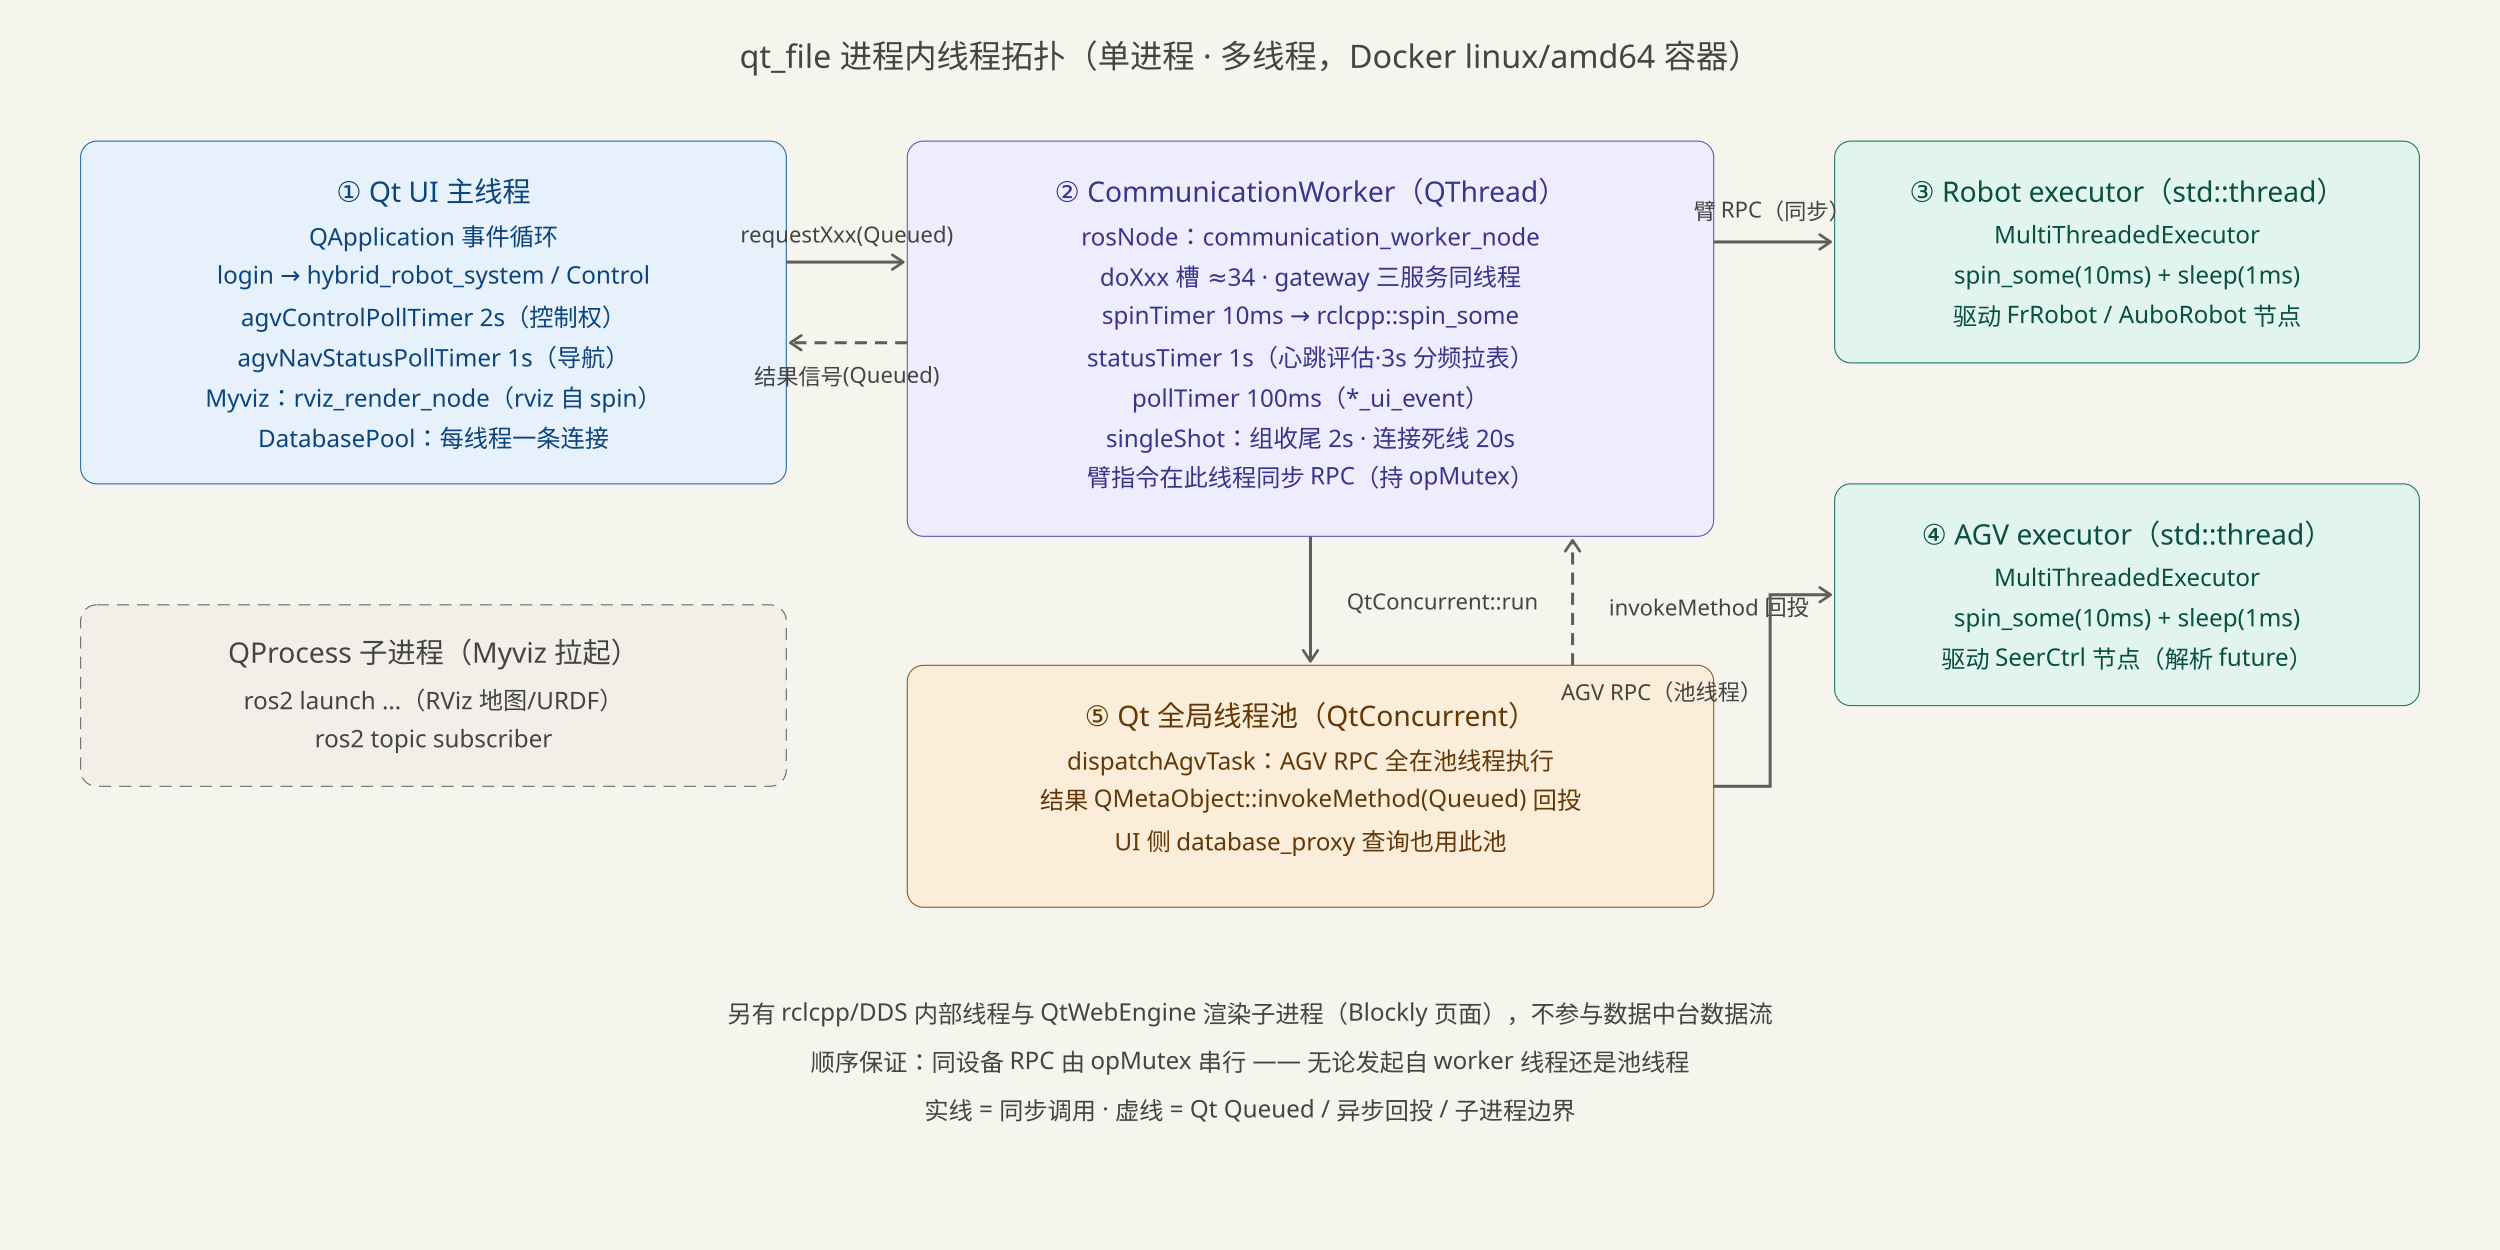
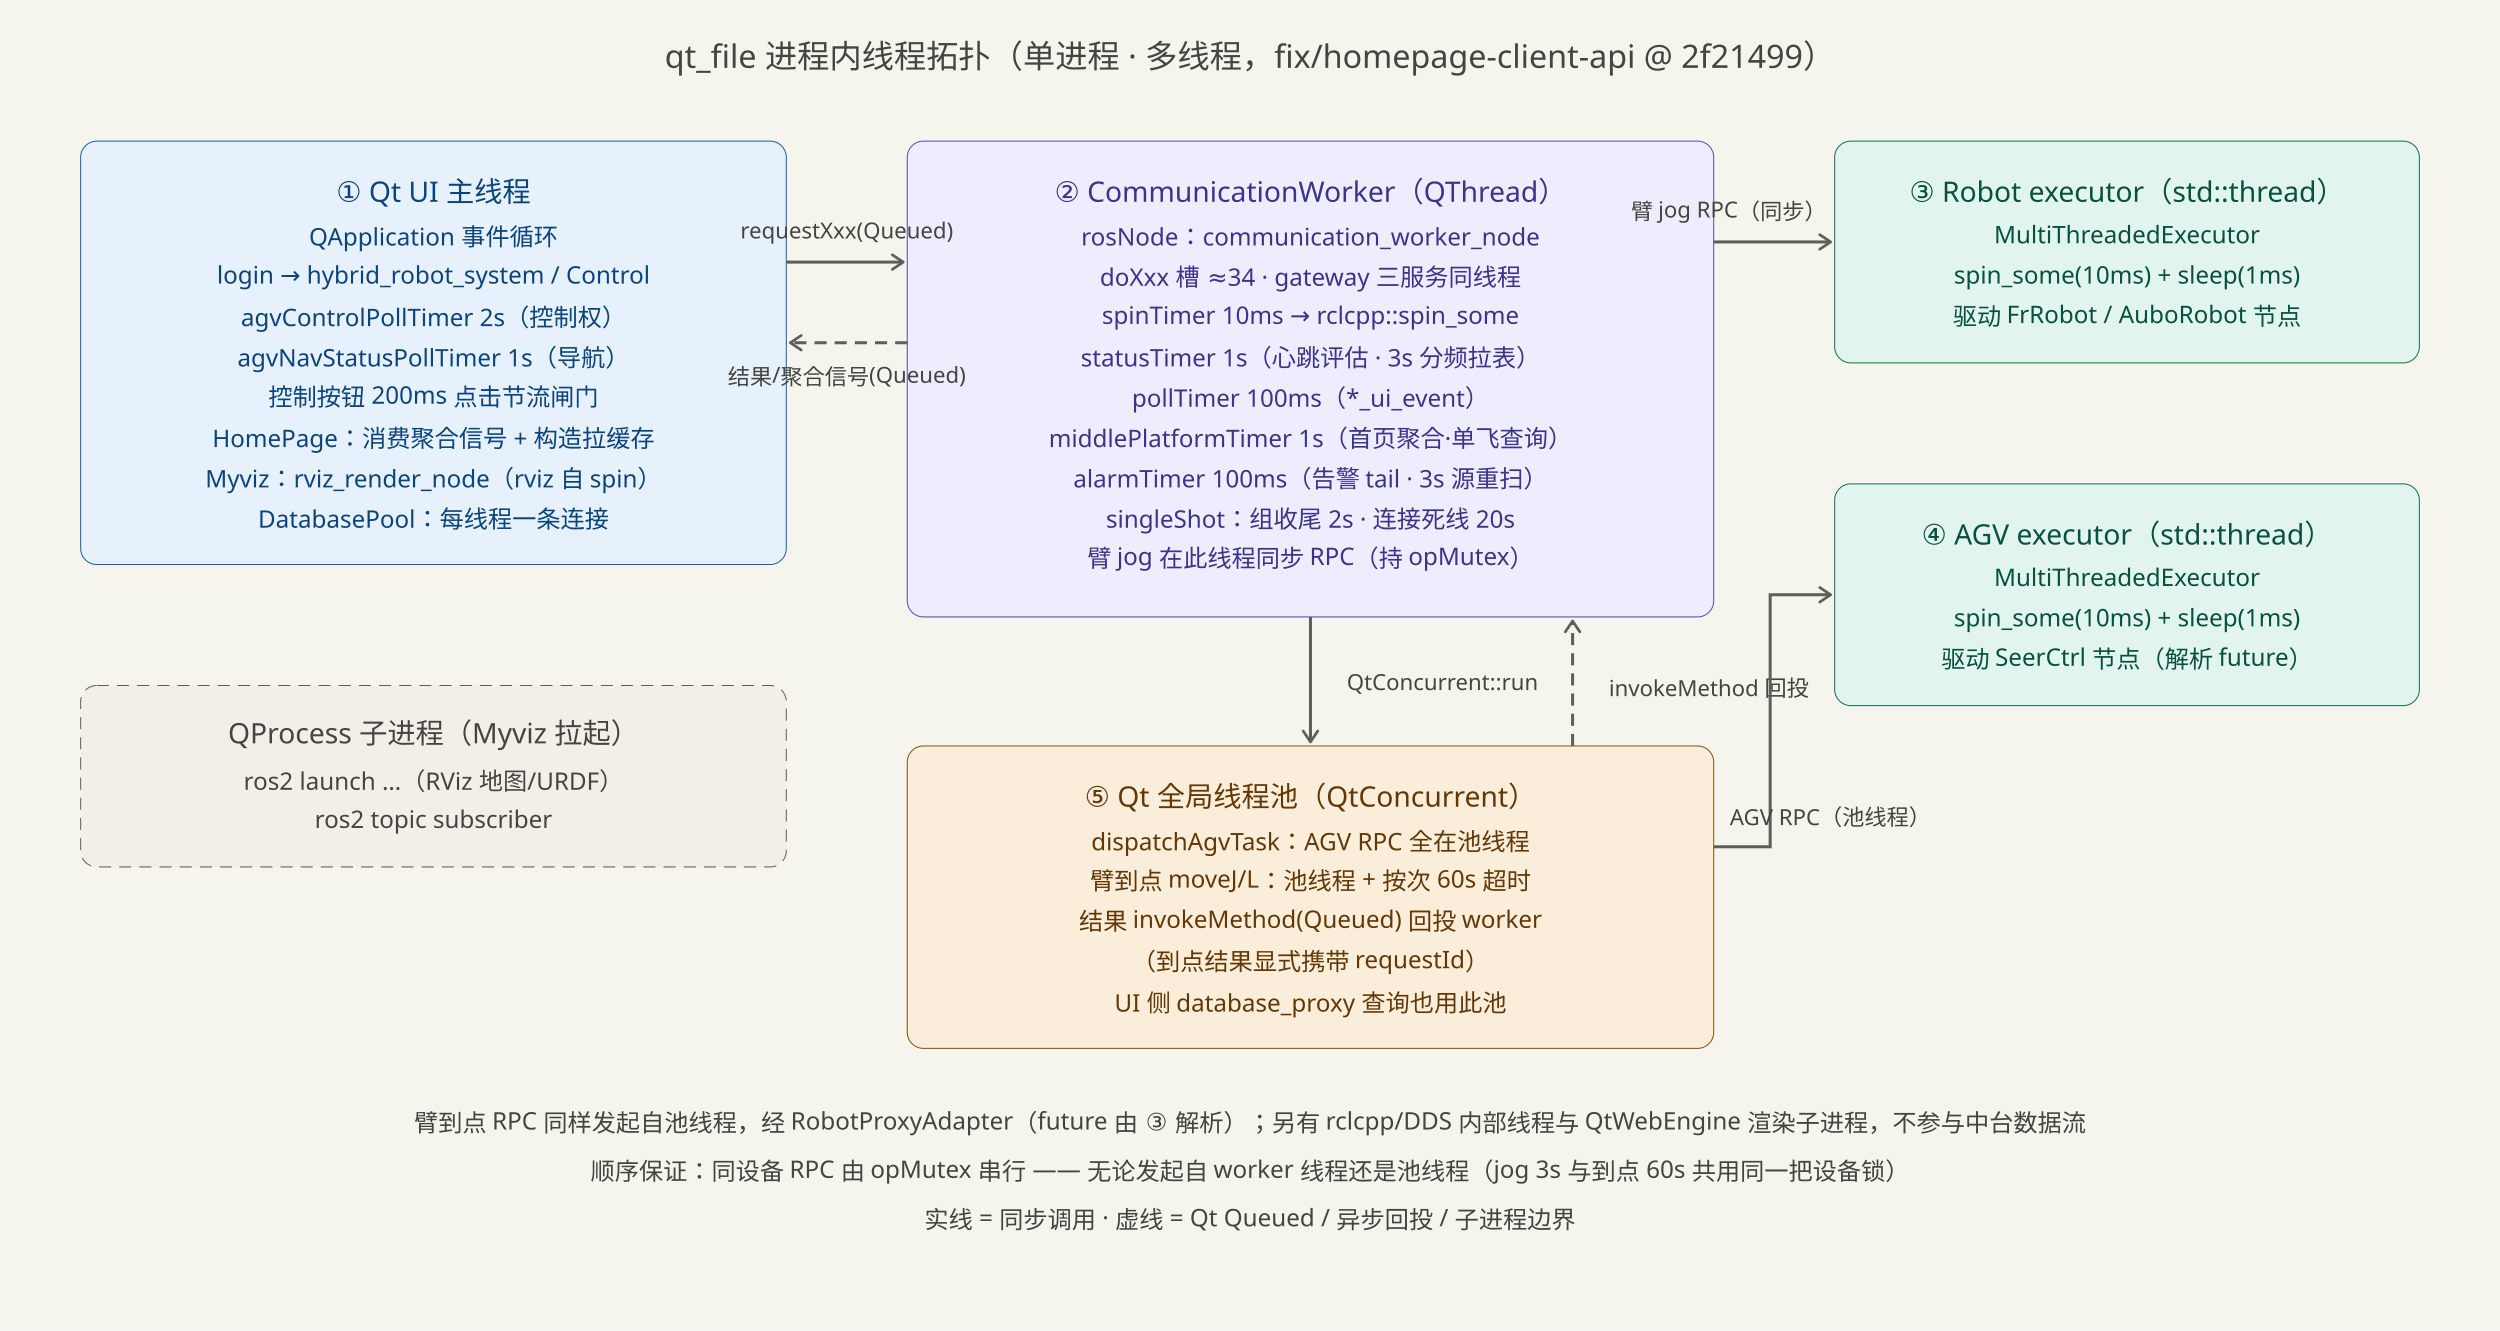
- <svg xmlns="http://www.w3.org/2000/svg" width="1240" height="620" viewBox="0 0 1240 620">
+ <svg xmlns="http://www.w3.org/2000/svg" width="1240" height="660" viewBox="0 0 1240 660">
  <defs>
    <marker id="arrow" viewBox="0 0 10 10" refX="8" refY="5" markerWidth="6" markerHeight="6" orient="auto-start-reverse">
      <path d="M2 1L8 5L2 9" fill="none" stroke="context-stroke" stroke-width="1.5" stroke-linecap="round" stroke-linejoin="round" />
    </marker>
  </defs>
-   <rect x="0" y="0" width="1240" height="620" fill="rgb(245, 244, 237)" />
-   <text x="620" y="26" text-anchor="middle" dominant-baseline="central" font-family="system-ui,sans-serif" font-size="16" font-weight="500" fill="#444441">qt_file 进程内线程拓扑（单进程 · 多线程，Docker linux/amd64 容器）</text>
-   <rect x="40" y="70" width="350" height="170" rx="8" fill="#E6F1FB" stroke="#185FA5" stroke-width="0.5" />
+   <rect x="0" y="0" width="1240" height="660" fill="rgb(245, 244, 237)" />
+   <text x="620" y="26" text-anchor="middle" dominant-baseline="central" font-family="system-ui,sans-serif" font-size="16" font-weight="500" fill="#444441">qt_file 进程内线程拓扑（单进程 · 多线程，fix/homepage-client-api @ 2f21499）</text>
+   <rect x="40" y="70" width="350" height="210" rx="8" fill="#E6F1FB" stroke="#185FA5" stroke-width="0.5" />
  <text x="215" y="92" text-anchor="middle" dominant-baseline="central" font-family="system-ui,sans-serif" font-size="14" font-weight="500" fill="#0C447C">① Qt UI 主线程</text>
  <text x="215" y="116" text-anchor="middle" dominant-baseline="central" font-family="system-ui,sans-serif" font-size="12" font-weight="400" fill="#0C447C">QApplication 事件循环</text>
  <text x="215" y="136" text-anchor="middle" dominant-baseline="central" font-family="system-ui,sans-serif" font-size="12" font-weight="400" fill="#0C447C">login → hybrid_robot_system / Control</text>
  <text x="215" y="156" text-anchor="middle" dominant-baseline="central" font-family="system-ui,sans-serif" font-size="12" font-weight="400" fill="#0C447C">agvControlPollTimer 2s（控制权）</text>
  <text x="215" y="176" text-anchor="middle" dominant-baseline="central" font-family="system-ui,sans-serif" font-size="12" font-weight="400" fill="#0C447C">agvNavStatusPollTimer 1s（导航）</text>
-   <text x="215" y="196" text-anchor="middle" dominant-baseline="central" font-family="system-ui,sans-serif" font-size="12" font-weight="400" fill="#0C447C">Myviz：rviz_render_node（rviz 自 spin）</text>
-   <text x="215" y="216" text-anchor="middle" dominant-baseline="central" font-family="system-ui,sans-serif" font-size="12" font-weight="400" fill="#0C447C">DatabasePool：每线程一条连接</text>
-   <rect x="450" y="70" width="400" height="196" rx="8" fill="#EEEDFE" stroke="#534AB7" stroke-width="0.5" />
+   <text x="215" y="196" text-anchor="middle" dominant-baseline="central" font-family="system-ui,sans-serif" font-size="12" font-weight="400" fill="#0C447C">控制按钮 200ms 点击节流闸门</text>
+   <text x="215" y="216" text-anchor="middle" dominant-baseline="central" font-family="system-ui,sans-serif" font-size="12" font-weight="400" fill="#0C447C">HomePage：消费聚合信号 + 构造拉缓存</text>
+   <text x="215" y="236" text-anchor="middle" dominant-baseline="central" font-family="system-ui,sans-serif" font-size="12" font-weight="400" fill="#0C447C">Myviz：rviz_render_node（rviz 自 spin）</text>
+   <text x="215" y="256" text-anchor="middle" dominant-baseline="central" font-family="system-ui,sans-serif" font-size="12" font-weight="400" fill="#0C447C">DatabasePool：每线程一条连接</text>
+   <rect x="450" y="70" width="400" height="236" rx="8" fill="#EEEDFE" stroke="#534AB7" stroke-width="0.5" />
  <text x="650" y="92" text-anchor="middle" dominant-baseline="central" font-family="system-ui,sans-serif" font-size="14" font-weight="500" fill="#3C3489">② CommunicationWorker（QThread）</text>
  <text x="650" y="116" text-anchor="middle" dominant-baseline="central" font-family="system-ui,sans-serif" font-size="12" font-weight="400" fill="#3C3489">rosNode：communication_worker_node</text>
  <text x="650" y="136" text-anchor="middle" dominant-baseline="central" font-family="system-ui,sans-serif" font-size="12" font-weight="400" fill="#3C3489">doXxx 槽 ≈34 · gateway 三服务同线程</text>
  <text x="650" y="156" text-anchor="middle" dominant-baseline="central" font-family="system-ui,sans-serif" font-size="12" font-weight="400" fill="#3C3489">spinTimer 10ms → rclcpp::spin_some</text>
-   <text x="650" y="176" text-anchor="middle" dominant-baseline="central" font-family="system-ui,sans-serif" font-size="12" font-weight="400" fill="#3C3489">statusTimer 1s（心跳评估·3s 分频拉表）</text>
+   <text x="650" y="176" text-anchor="middle" dominant-baseline="central" font-family="system-ui,sans-serif" font-size="12" font-weight="400" fill="#3C3489">statusTimer 1s（心跳评估 · 3s 分频拉表）</text>
  <text x="650" y="196" text-anchor="middle" dominant-baseline="central" font-family="system-ui,sans-serif" font-size="12" font-weight="400" fill="#3C3489">pollTimer 100ms（*_ui_event）</text>
-   <text x="650" y="216" text-anchor="middle" dominant-baseline="central" font-family="system-ui,sans-serif" font-size="12" font-weight="400" fill="#3C3489">singleShot：组收尾 2s · 连接死线 20s</text>
-   <text x="650" y="236" text-anchor="middle" dominant-baseline="central" font-family="system-ui,sans-serif" font-size="12" font-weight="400" fill="#3C3489">臂指令在此线程同步 RPC（持 opMutex）</text>
+   <text x="650" y="216" text-anchor="middle" dominant-baseline="central" font-family="system-ui,sans-serif" font-size="12" font-weight="400" fill="#3C3489">middlePlatformTimer 1s（首页聚合·单飞查询）</text>
+   <text x="650" y="236" text-anchor="middle" dominant-baseline="central" font-family="system-ui,sans-serif" font-size="12" font-weight="400" fill="#3C3489">alarmTimer 100ms（告警 tail · 3s 源重扫）</text>
+   <text x="650" y="256" text-anchor="middle" dominant-baseline="central" font-family="system-ui,sans-serif" font-size="12" font-weight="400" fill="#3C3489">singleShot：组收尾 2s · 连接死线 20s</text>
+   <text x="650" y="276" text-anchor="middle" dominant-baseline="central" font-family="system-ui,sans-serif" font-size="12" font-weight="400" fill="#3C3489">臂 jog 在此线程同步 RPC（持 opMutex）</text>
  <rect x="910" y="70" width="290" height="110" rx="8" fill="#E1F5EE" stroke="#0F6E56" stroke-width="0.5" />
  <text x="1055" y="92" text-anchor="middle" dominant-baseline="central" font-family="system-ui,sans-serif" font-size="14" font-weight="500" fill="#085041">③ Robot executor（std::thread）</text>
  <text x="1055" y="116" text-anchor="middle" dominant-baseline="central" font-family="system-ui,sans-serif" font-size="12" font-weight="400" fill="#085041">MultiThreadedExecutor</text>
  <text x="1055" y="136" text-anchor="middle" dominant-baseline="central" font-family="system-ui,sans-serif" font-size="12" font-weight="400" fill="#085041">spin_some(10ms) + sleep(1ms)</text>
  <text x="1055" y="156" text-anchor="middle" dominant-baseline="central" font-family="system-ui,sans-serif" font-size="12" font-weight="400" fill="#085041">驱动 FrRobot / AuboRobot 节点</text>
  <rect x="910" y="240" width="290" height="110" rx="8" fill="#E1F5EE" stroke="#0F6E56" stroke-width="0.5" />
  <text x="1055" y="262" text-anchor="middle" dominant-baseline="central" font-family="system-ui,sans-serif" font-size="14" font-weight="500" fill="#085041">④ AGV executor（std::thread）</text>
  <text x="1055" y="286" text-anchor="middle" dominant-baseline="central" font-family="system-ui,sans-serif" font-size="12" font-weight="400" fill="#085041">MultiThreadedExecutor</text>
  <text x="1055" y="306" text-anchor="middle" dominant-baseline="central" font-family="system-ui,sans-serif" font-size="12" font-weight="400" fill="#085041">spin_some(10ms) + sleep(1ms)</text>
  <text x="1055" y="326" text-anchor="middle" dominant-baseline="central" font-family="system-ui,sans-serif" font-size="12" font-weight="400" fill="#085041">驱动 SeerCtrl 节点（解析 future）</text>
-   <rect x="450" y="330" width="400" height="120" rx="8" fill="#FAEEDA" stroke="#854F0B" stroke-width="0.5" />
-   <text x="650" y="352" text-anchor="middle" dominant-baseline="central" font-family="system-ui,sans-serif" font-size="14" font-weight="500" fill="#633806">⑤ Qt 全局线程池（QtConcurrent）</text>
-   <text x="650" y="376" text-anchor="middle" dominant-baseline="central" font-family="system-ui,sans-serif" font-size="12" font-weight="400" fill="#633806">dispatchAgvTask：AGV RPC 全在池线程执行</text>
-   <text x="650" y="396" text-anchor="middle" dominant-baseline="central" font-family="system-ui,sans-serif" font-size="12" font-weight="400" fill="#633806">结果 QMetaObject::invokeMethod(Queued) 回投</text>
-   <text x="650" y="416" text-anchor="middle" dominant-baseline="central" font-family="system-ui,sans-serif" font-size="12" font-weight="400" fill="#633806">UI 侧 database_proxy 查询也用此池</text>
-   <rect x="40" y="300" width="350" height="90" rx="8" fill="#F1EFE8" stroke="#5F5E5A" stroke-width="0.5" stroke-dasharray="6 4" />
-   <text x="215" y="322" text-anchor="middle" dominant-baseline="central" font-family="system-ui,sans-serif" font-size="14" font-weight="500" fill="#444441">QProcess 子进程（Myviz 拉起）</text>
-   <text x="215" y="346" text-anchor="middle" dominant-baseline="central" font-family="system-ui,sans-serif" font-size="12" font-weight="400" fill="#444441">ros2 launch …（RViz 地图/URDF）</text>
-   <text x="215" y="366" text-anchor="middle" dominant-baseline="central" font-family="system-ui,sans-serif" font-size="12" font-weight="400" fill="#444441">ros2 topic subscriber</text>
+   <rect x="450" y="370" width="400" height="150" rx="8" fill="#FAEEDA" stroke="#854F0B" stroke-width="0.5" />
+   <text x="650" y="392" text-anchor="middle" dominant-baseline="central" font-family="system-ui,sans-serif" font-size="14" font-weight="500" fill="#633806">⑤ Qt 全局线程池（QtConcurrent）</text>
+   <text x="650" y="416" text-anchor="middle" dominant-baseline="central" font-family="system-ui,sans-serif" font-size="12" font-weight="400" fill="#633806">dispatchAgvTask：AGV RPC 全在池线程</text>
+   <text x="650" y="436" text-anchor="middle" dominant-baseline="central" font-family="system-ui,sans-serif" font-size="12" font-weight="400" fill="#633806">臂到点 moveJ/L：池线程 + 按次 60s 超时</text>
+   <text x="650" y="456" text-anchor="middle" dominant-baseline="central" font-family="system-ui,sans-serif" font-size="12" font-weight="400" fill="#633806">结果 invokeMethod(Queued) 回投 worker</text>
+   <text x="650" y="476" text-anchor="middle" dominant-baseline="central" font-family="system-ui,sans-serif" font-size="12" font-weight="400" fill="#633806">（到点结果显式携带 requestId）</text>
+   <text x="650" y="496" text-anchor="middle" dominant-baseline="central" font-family="system-ui,sans-serif" font-size="12" font-weight="400" fill="#633806">UI 侧 database_proxy 查询也用此池</text>
+   <rect x="40" y="340" width="350" height="90" rx="8" fill="#F1EFE8" stroke="#5F5E5A" stroke-width="0.5" stroke-dasharray="6 4" />
+   <text x="215" y="362" text-anchor="middle" dominant-baseline="central" font-family="system-ui,sans-serif" font-size="14" font-weight="500" fill="#444441">QProcess 子进程（Myviz 拉起）</text>
+   <text x="215" y="386" text-anchor="middle" dominant-baseline="central" font-family="system-ui,sans-serif" font-size="12" font-weight="400" fill="#444441">ros2 launch …（RViz 地图/URDF）</text>
+   <text x="215" y="406" text-anchor="middle" dominant-baseline="central" font-family="system-ui,sans-serif" font-size="12" font-weight="400" fill="#444441">ros2 topic subscriber</text>
  <line x1="390" y1="130" x2="448" y2="130" stroke="#5F5E5A" stroke-width="1.5" marker-end="url(#arrow)" />
-   <text x="420" y="116" text-anchor="middle" dominant-baseline="central" font-family="system-ui,sans-serif" font-size="11" font-weight="400" fill="#444441">requestXxx(Queued)</text>
+   <text x="420" y="114" text-anchor="middle" dominant-baseline="central" font-family="system-ui,sans-serif" font-size="11" font-weight="400" fill="#444441">requestXxx(Queued)</text>
  <line x1="450" y1="170" x2="392" y2="170" stroke="#5F5E5A" stroke-width="1.5" stroke-dasharray="6 4" marker-end="url(#arrow)" />
-   <text x="420" y="186" text-anchor="middle" dominant-baseline="central" font-family="system-ui,sans-serif" font-size="11" font-weight="400" fill="#444441">结果信号(Queued)</text>
+   <text x="420" y="186" text-anchor="middle" dominant-baseline="central" font-family="system-ui,sans-serif" font-size="11" font-weight="400" fill="#444441">结果/聚合信号(Queued)</text>
  <line x1="850" y1="120" x2="908" y2="120" stroke="#5F5E5A" stroke-width="1.5" marker-end="url(#arrow)" />
-   <text x="879" y="104" text-anchor="middle" dominant-baseline="central" font-family="system-ui,sans-serif" font-size="11" font-weight="400" fill="#444441">臂 RPC（同步）</text>
-   <line x1="650" y1="266" x2="650" y2="328" stroke="#5F5E5A" stroke-width="1.5" marker-end="url(#arrow)" />
-   <text x="668" y="298" text-anchor="start" dominant-baseline="central" font-family="system-ui,sans-serif" font-size="11" font-weight="400" fill="#444441">QtConcurrent::run</text>
-   <line x1="780" y1="330" x2="780" y2="268" stroke="#5F5E5A" stroke-width="1.5" stroke-dasharray="6 4" marker-end="url(#arrow)" />
-   <text x="798" y="300" text-anchor="start" dominant-baseline="central" font-family="system-ui,sans-serif" font-size="11" font-weight="400" fill="#444441">invokeMethod 回投</text>
-   <polyline points="850,390 878,390 878,295 908,295" fill="none" stroke="#5F5E5A" stroke-width="1.5" marker-end="url(#arrow)" />
-   <text x="874" y="342" text-anchor="end" dominant-baseline="central" font-family="system-ui,sans-serif" font-size="11" font-weight="400" fill="#444441">AGV RPC（池线程）</text>
-   <text x="620" y="502" text-anchor="middle" dominant-baseline="central" font-family="system-ui,sans-serif" font-size="12" font-weight="400" fill="#444441">另有 rclcpp/DDS 内部线程与 QtWebEngine 渲染子进程（Blockly 页面），不参与数据中台数据流</text>
-   <text x="620" y="526" text-anchor="middle" dominant-baseline="central" font-family="system-ui,sans-serif" font-size="12" font-weight="400" fill="#444441">顺序保证：同设备 RPC 由 opMutex 串行 —— 无论发起自 worker 线程还是池线程</text>
-   <text x="620" y="550" text-anchor="middle" dominant-baseline="central" font-family="system-ui,sans-serif" font-size="12" font-weight="400" fill="#444441">实线 = 同步调用 · 虚线 = Qt Queued / 异步回投 / 子进程边界</text>
+   <text x="906" y="104" text-anchor="end" dominant-baseline="central" font-family="system-ui,sans-serif" font-size="11" font-weight="400" fill="#444441">臂 jog RPC（同步）</text>
+   <line x1="650" y1="306" x2="650" y2="368" stroke="#5F5E5A" stroke-width="1.5" marker-end="url(#arrow)" />
+   <text x="668" y="338" text-anchor="start" dominant-baseline="central" font-family="system-ui,sans-serif" font-size="11" font-weight="400" fill="#444441">QtConcurrent::run</text>
+   <line x1="780" y1="370" x2="780" y2="308" stroke="#5F5E5A" stroke-width="1.5" stroke-dasharray="6 4" marker-end="url(#arrow)" />
+   <text x="798" y="340" text-anchor="start" dominant-baseline="central" font-family="system-ui,sans-serif" font-size="11" font-weight="400" fill="#444441">invokeMethod 回投</text>
+   <polyline points="850,420 878,420 878,295 908,295" fill="none" stroke="#5F5E5A" stroke-width="1.5" marker-end="url(#arrow)" />
+   <text x="858" y="404" text-anchor="start" dominant-baseline="central" font-family="system-ui,sans-serif" font-size="11" font-weight="400" fill="#444441">AGV RPC（池线程）</text>
+   <text x="620" y="556" text-anchor="middle" dominant-baseline="central" font-family="system-ui,sans-serif" font-size="12" font-weight="400" fill="#444441">臂到点 RPC 同样发起自池线程，经 RobotProxyAdapter（future 由 ③ 解析）；另有 rclcpp/DDS 内部线程与 QtWebEngine 渲染子进程，不参与中台数据流</text>
+   <text x="620" y="580" text-anchor="middle" dominant-baseline="central" font-family="system-ui,sans-serif" font-size="12" font-weight="400" fill="#444441">顺序保证：同设备 RPC 由 opMutex 串行 —— 无论发起自 worker 线程还是池线程（jog 3s 与到点 60s 共用同一把设备锁）</text>
+   <text x="620" y="604" text-anchor="middle" dominant-baseline="central" font-family="system-ui,sans-serif" font-size="12" font-weight="400" fill="#444441">实线 = 同步调用 · 虚线 = Qt Queued / 异步回投 / 子进程边界</text>
</svg>
